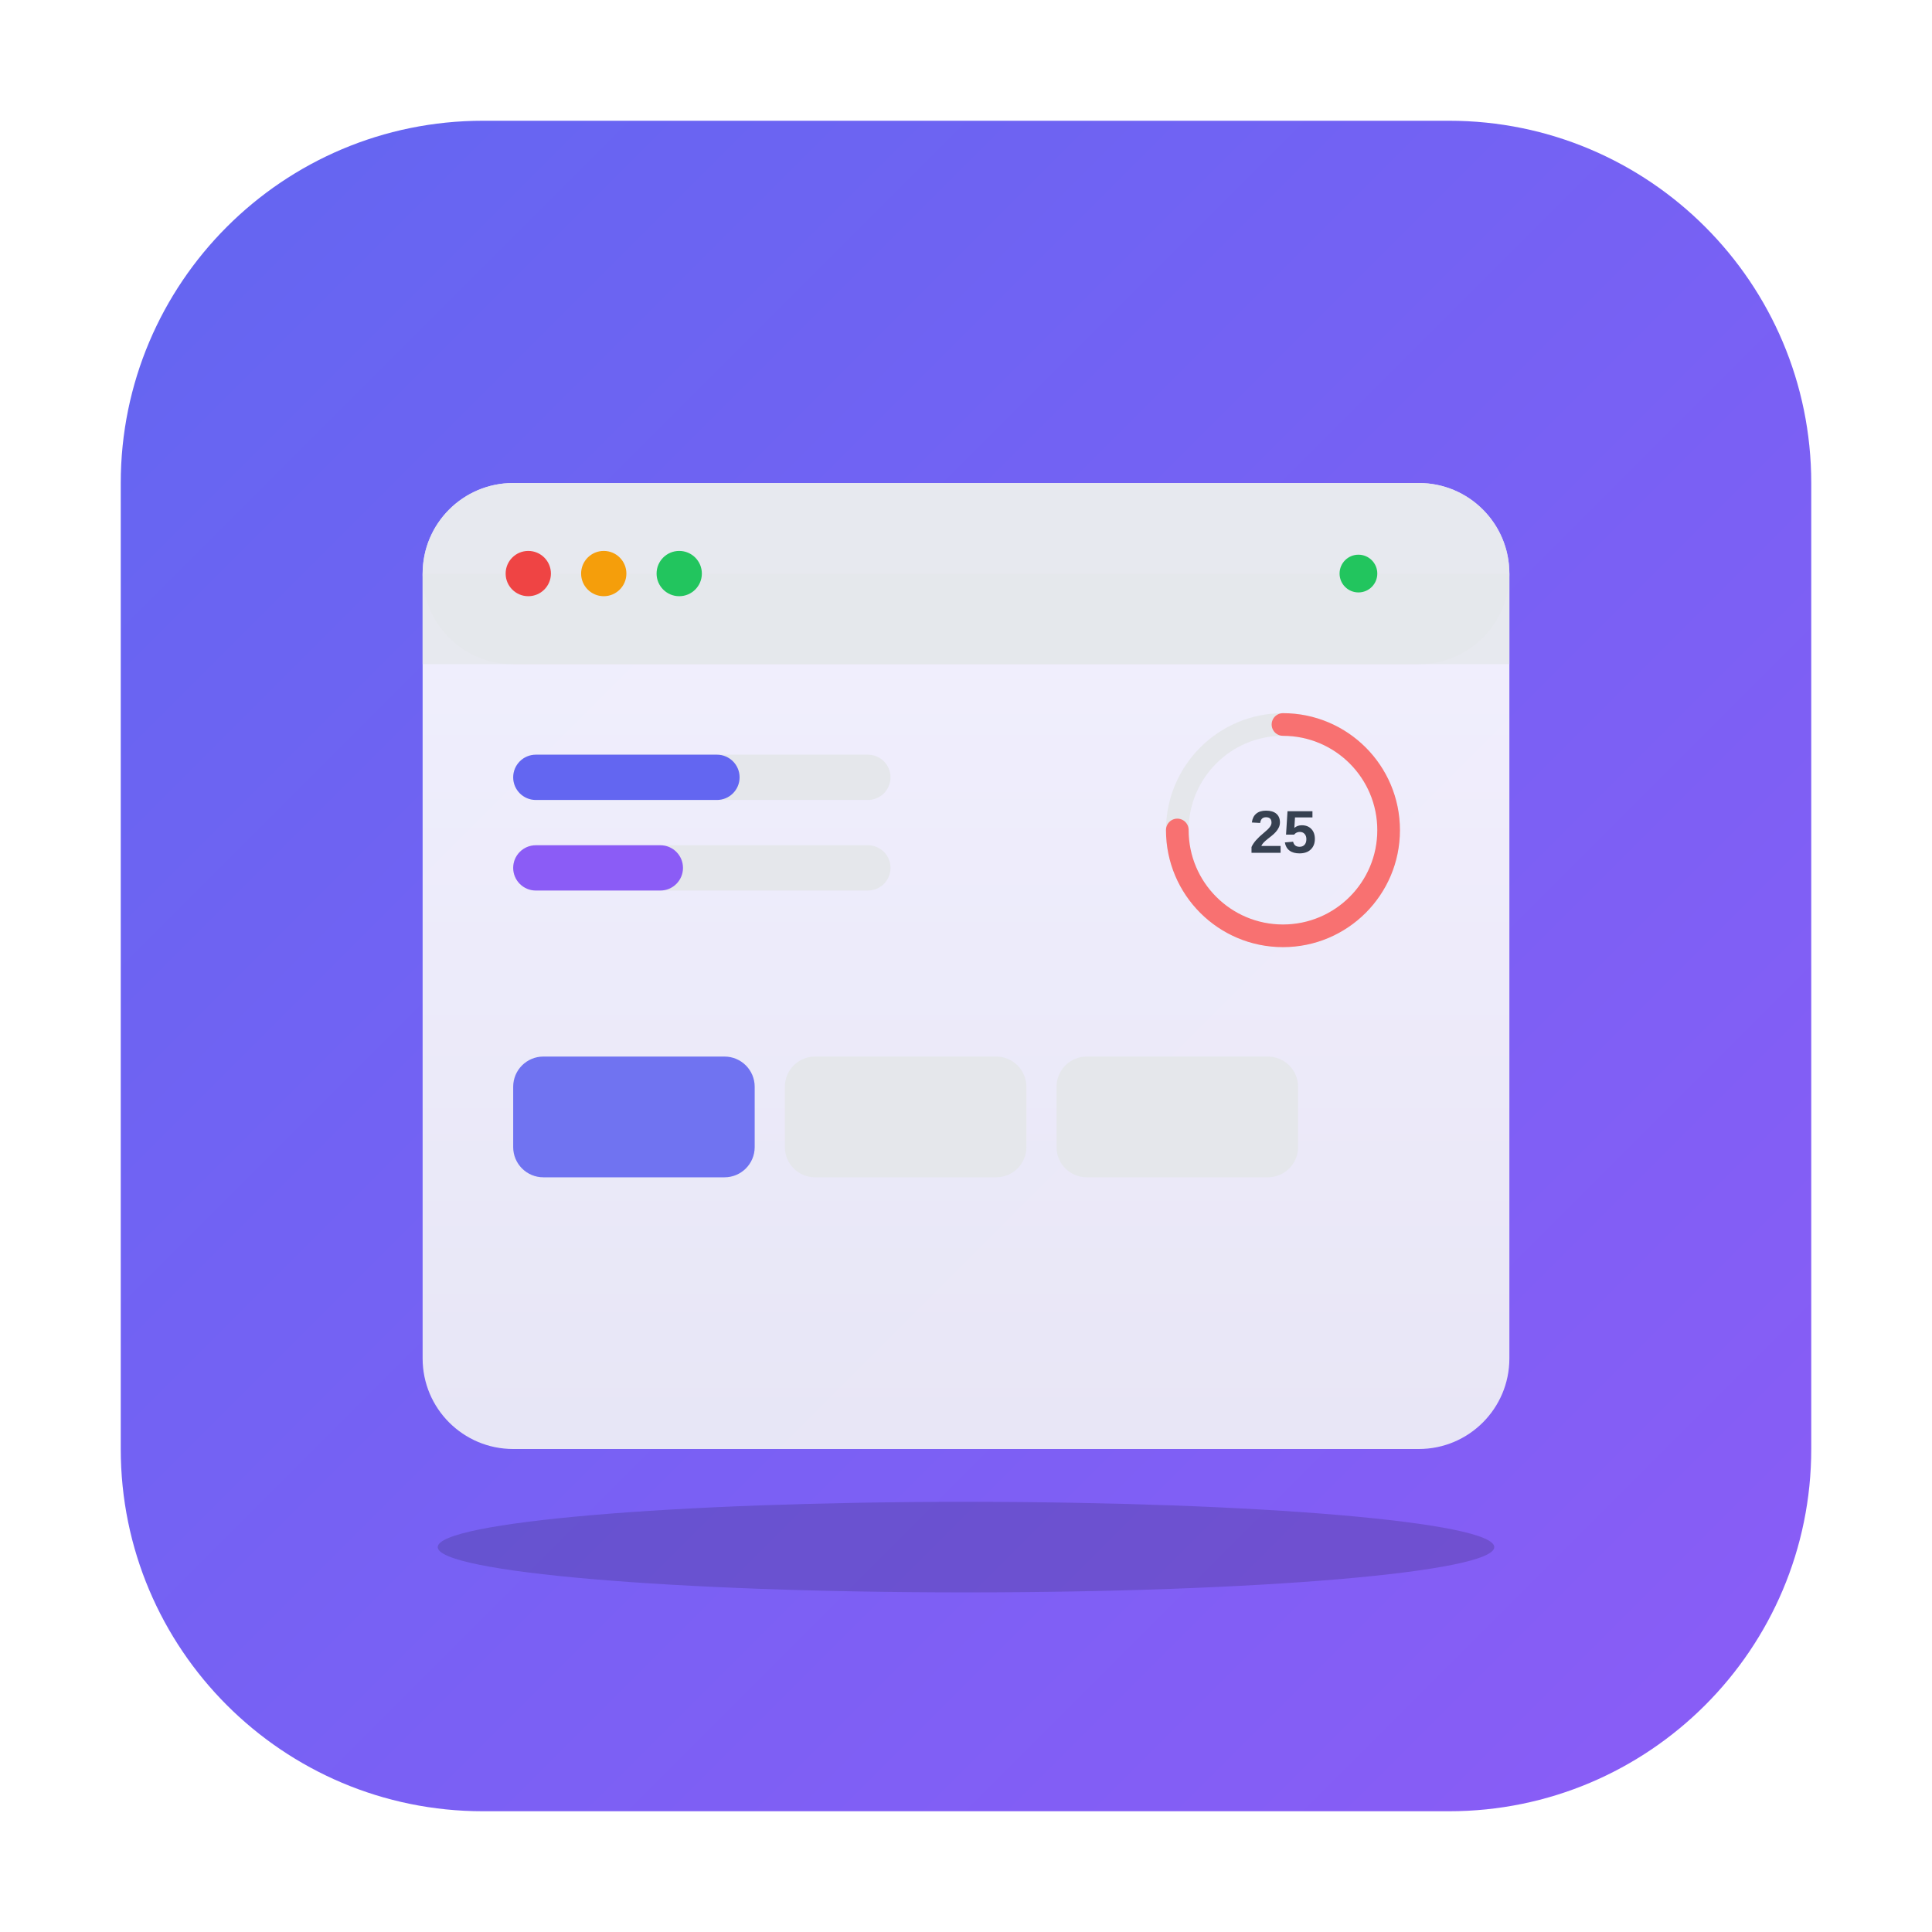
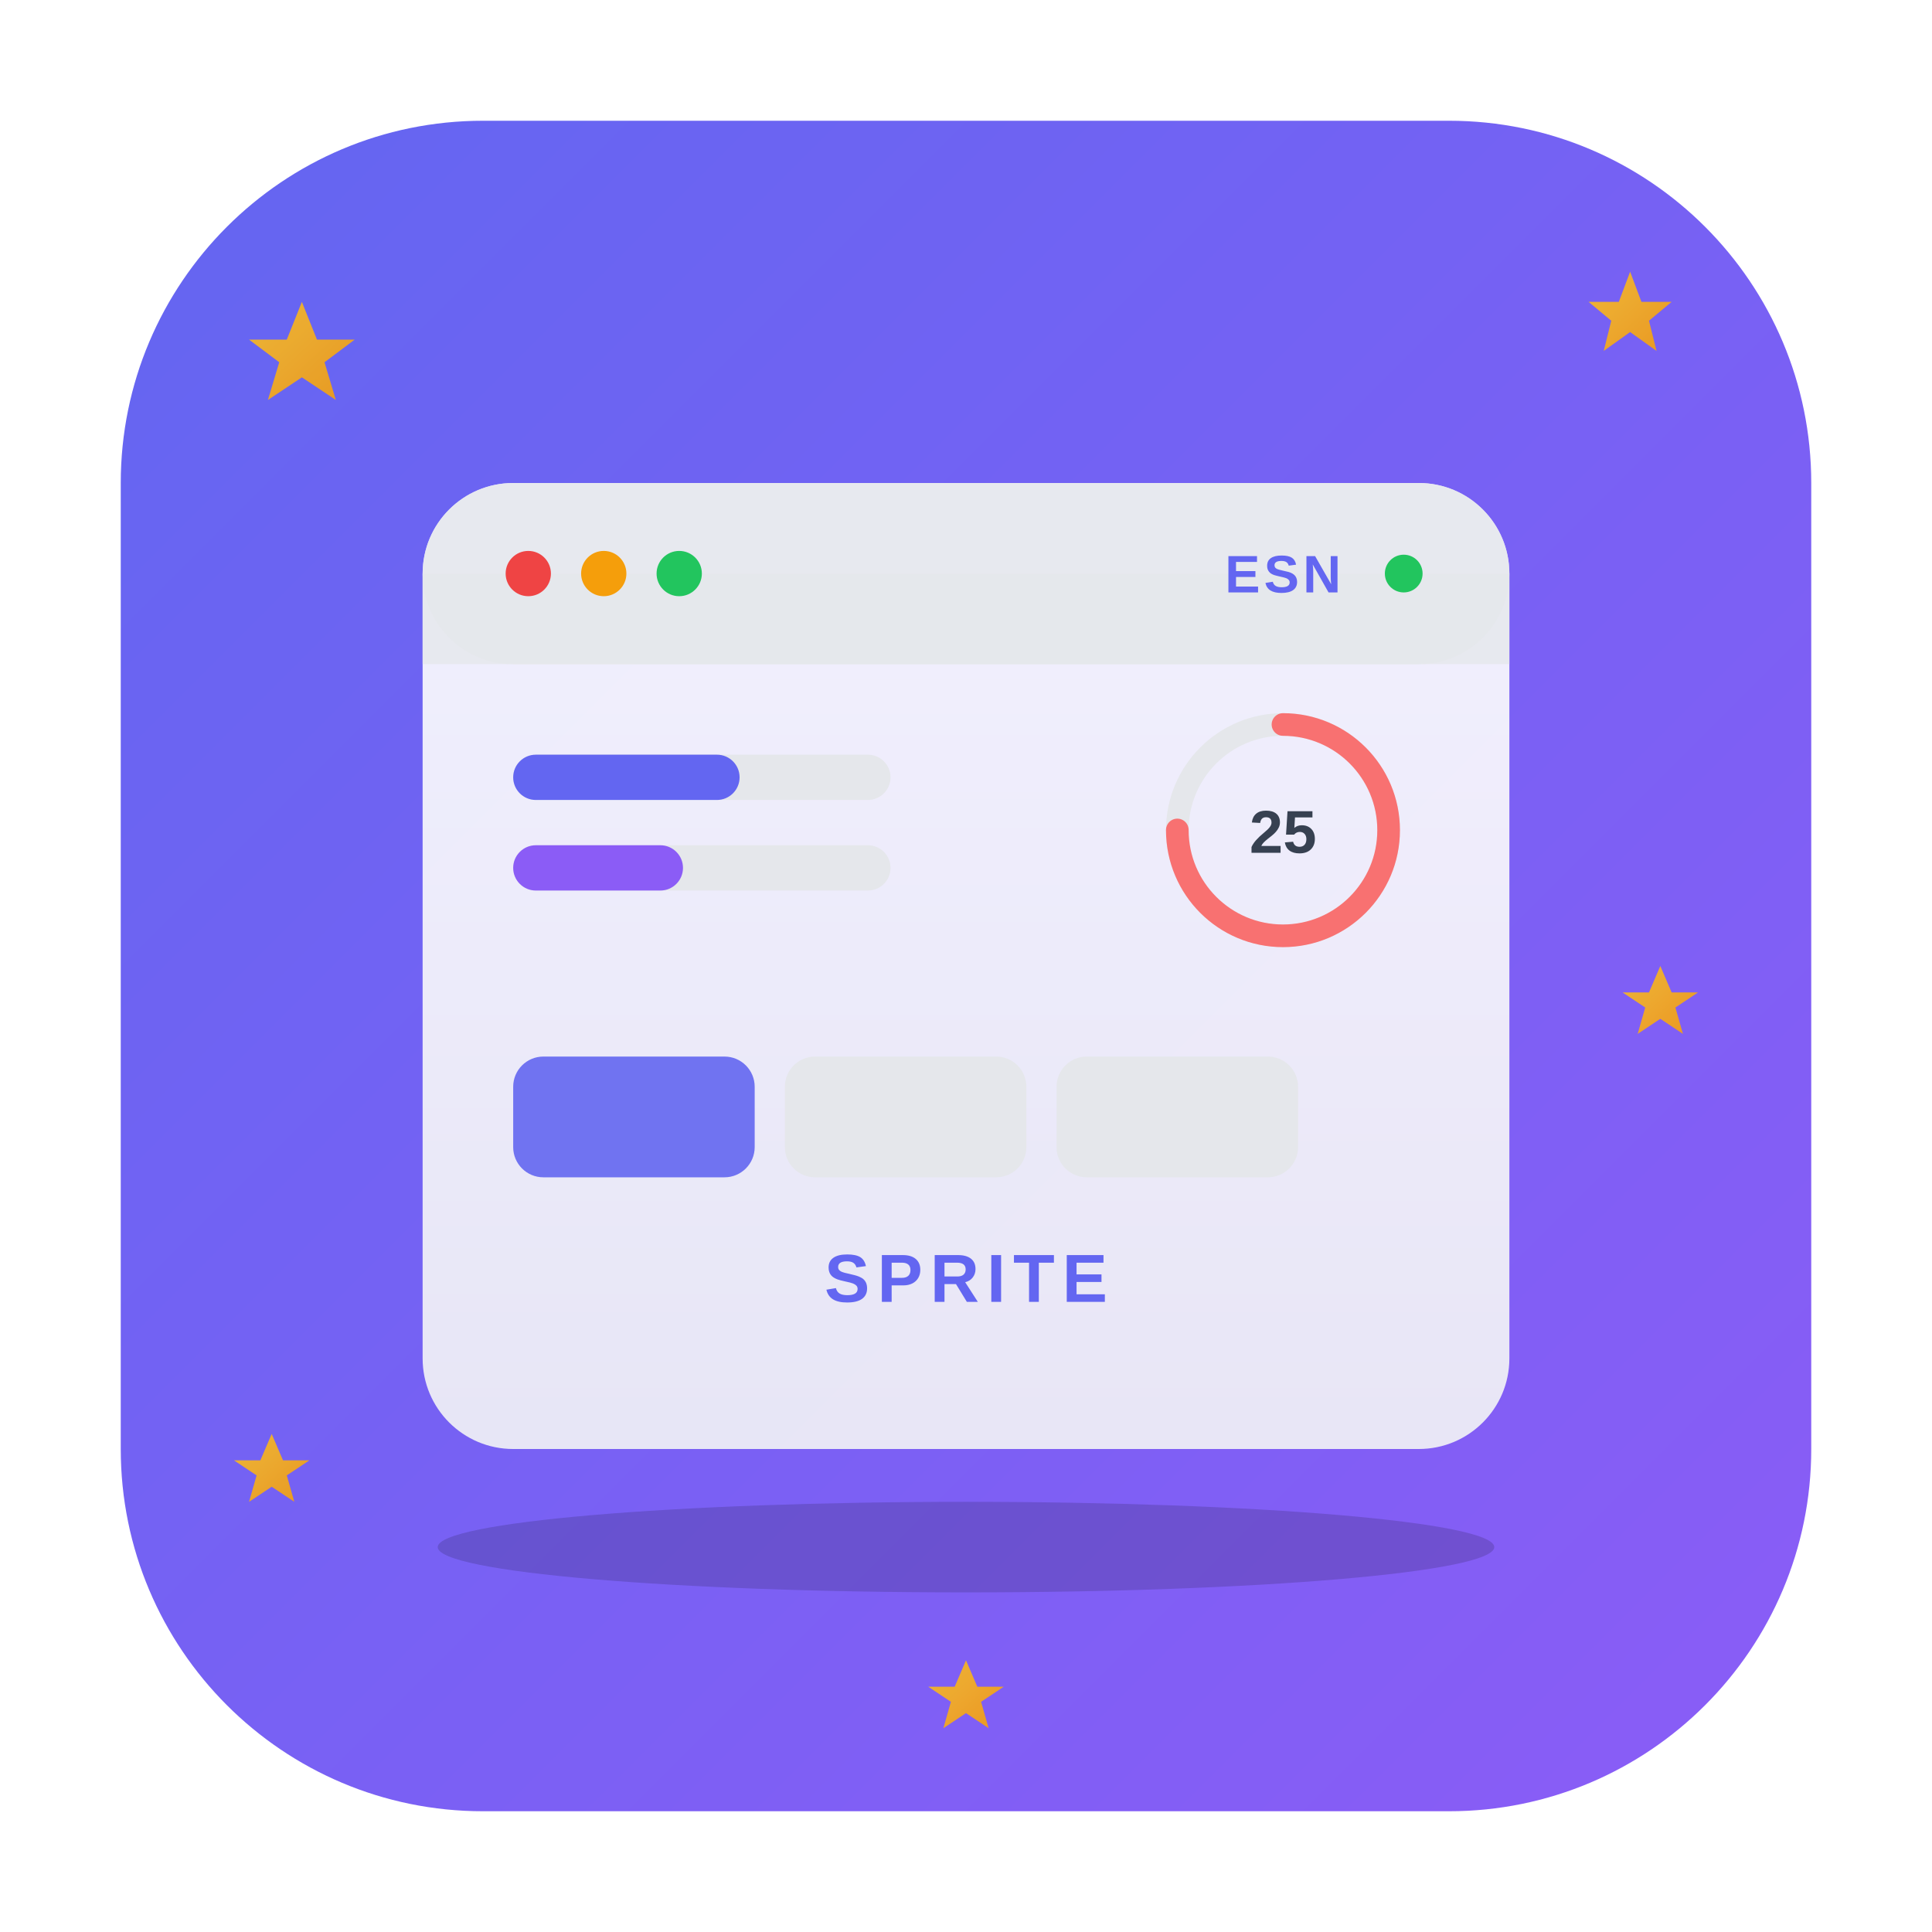
<svg xmlns="http://www.w3.org/2000/svg" width="512" height="512" viewBox="0 0 512 512">
  <defs>
    <linearGradient id="bg" x1="0%" y1="0%" x2="100%" y2="100%">
      <stop offset="0%" style="stop-color:#6366f1;stop-opacity:1" />
      <stop offset="100%" style="stop-color:#8b5cf6;stop-opacity:1" />
    </linearGradient>
    <linearGradient id="card" x1="0%" y1="0%" x2="0%" y2="100%">
      <stop offset="0%" style="stop-color:#ffffff;stop-opacity:0.95" />
      <stop offset="100%" style="stop-color:#f3f4f6;stop-opacity:0.95" />
    </linearGradient>
+     <linearGradient id="star" x1="0%" y1="0%" x2="100%" y2="100%">
+       <stop offset="0%" style="stop-color:#fbbf24;stop-opacity:1" />
+       <stop offset="100%" style="stop-color:#f59e0b;stop-opacity:1" />
+     </linearGradient>
  </defs>
  <rect x="32" y="32" width="448" height="448" rx="96" fill="url(#bg)" />
+   <g fill="url(#star)" opacity="0.9">
+     <path d="M80 80 L84 90 L94 90 L86 96 L89 106 L80 100 L71 106 L74 96 L66 90 L76 90 Z" />
+     <path d="M432 72 L435 80 L443 80 L437 85 L439 93 L432 88 L425 93 L427 85 L421 80 L429 80 Z" />
+     <path d="M440 256 L443 263 L450 263 L444 267 L446 274 L440 270 L434 274 L436 267 L430 263 L437 263 Z" />
+     <path d="M72 380 L75 387 L82 387 L76 391 L78 398 L72 394 L66 398 L68 391 L62 387 L69 387 Z" />
+     <path d="M256 440 L259 447 L266 447 L260 451 L262 458 L256 454 L250 458 L252 451 L246 447 L253 447 Z" />
+   </g>
  <rect x="112" y="128" width="288" height="256" rx="24" fill="url(#card)" opacity="0.95" />
  <rect x="112" y="128" width="288" height="48" rx="24" fill="#e5e7eb" opacity="0.8" />
  <rect x="112" y="152" width="288" height="24" fill="#e5e7eb" opacity="0.8" />
  <circle cx="140" cy="152" r="6" fill="#ef4444" />
  <circle cx="160" cy="152" r="6" fill="#f59e0b" />
  <circle cx="180" cy="152" r="6" fill="#22c55e" />
-   <circle cx="360" cy="152" r="5" fill="#22c55e" />
+   <text x="340" y="157" font-family="Arial, sans-serif" font-size="14" font-weight="bold" fill="#6366f1" text-anchor="middle" letter-spacing="1">ESN</text>
+   <circle cx="372" cy="152" r="5" fill="#22c55e" />
  <rect x="136" y="200" width="100" height="12" rx="6" fill="#e5e7eb" />
  <rect x="136" y="200" width="60" height="12" rx="6" fill="#6366f1" />
  <rect x="136" y="224" width="100" height="12" rx="6" fill="#e5e7eb" />
  <rect x="136" y="224" width="45" height="12" rx="6" fill="#8b5cf6" />
  <circle cx="340" cy="220" r="28" fill="none" stroke="#e5e7eb" stroke-width="6" />
  <circle cx="340" cy="220" r="28" fill="none" stroke="#f87171" stroke-width="6" stroke-dasharray="132 44" stroke-linecap="round" transform="rotate(-90 340 220)" />
  <text x="340" y="226" font-family="Arial, sans-serif" font-size="16" font-weight="bold" fill="#374151" text-anchor="middle">25</text>
  <rect x="136" y="280" width="64" height="32" rx="8" fill="#6366f1" opacity="0.9" />
  <rect x="208" y="280" width="64" height="32" rx="8" fill="#e5e7eb" />
  <rect x="280" y="280" width="64" height="32" rx="8" fill="#e5e7eb" />
+   <text x="256" y="345" font-family="Arial, sans-serif" font-size="18" font-weight="bold" fill="#6366f1" text-anchor="middle" letter-spacing="2">SPRITE</text>
  <ellipse cx="256" cy="410" rx="140" ry="12" fill="#000000" opacity="0.15" />
</svg>
